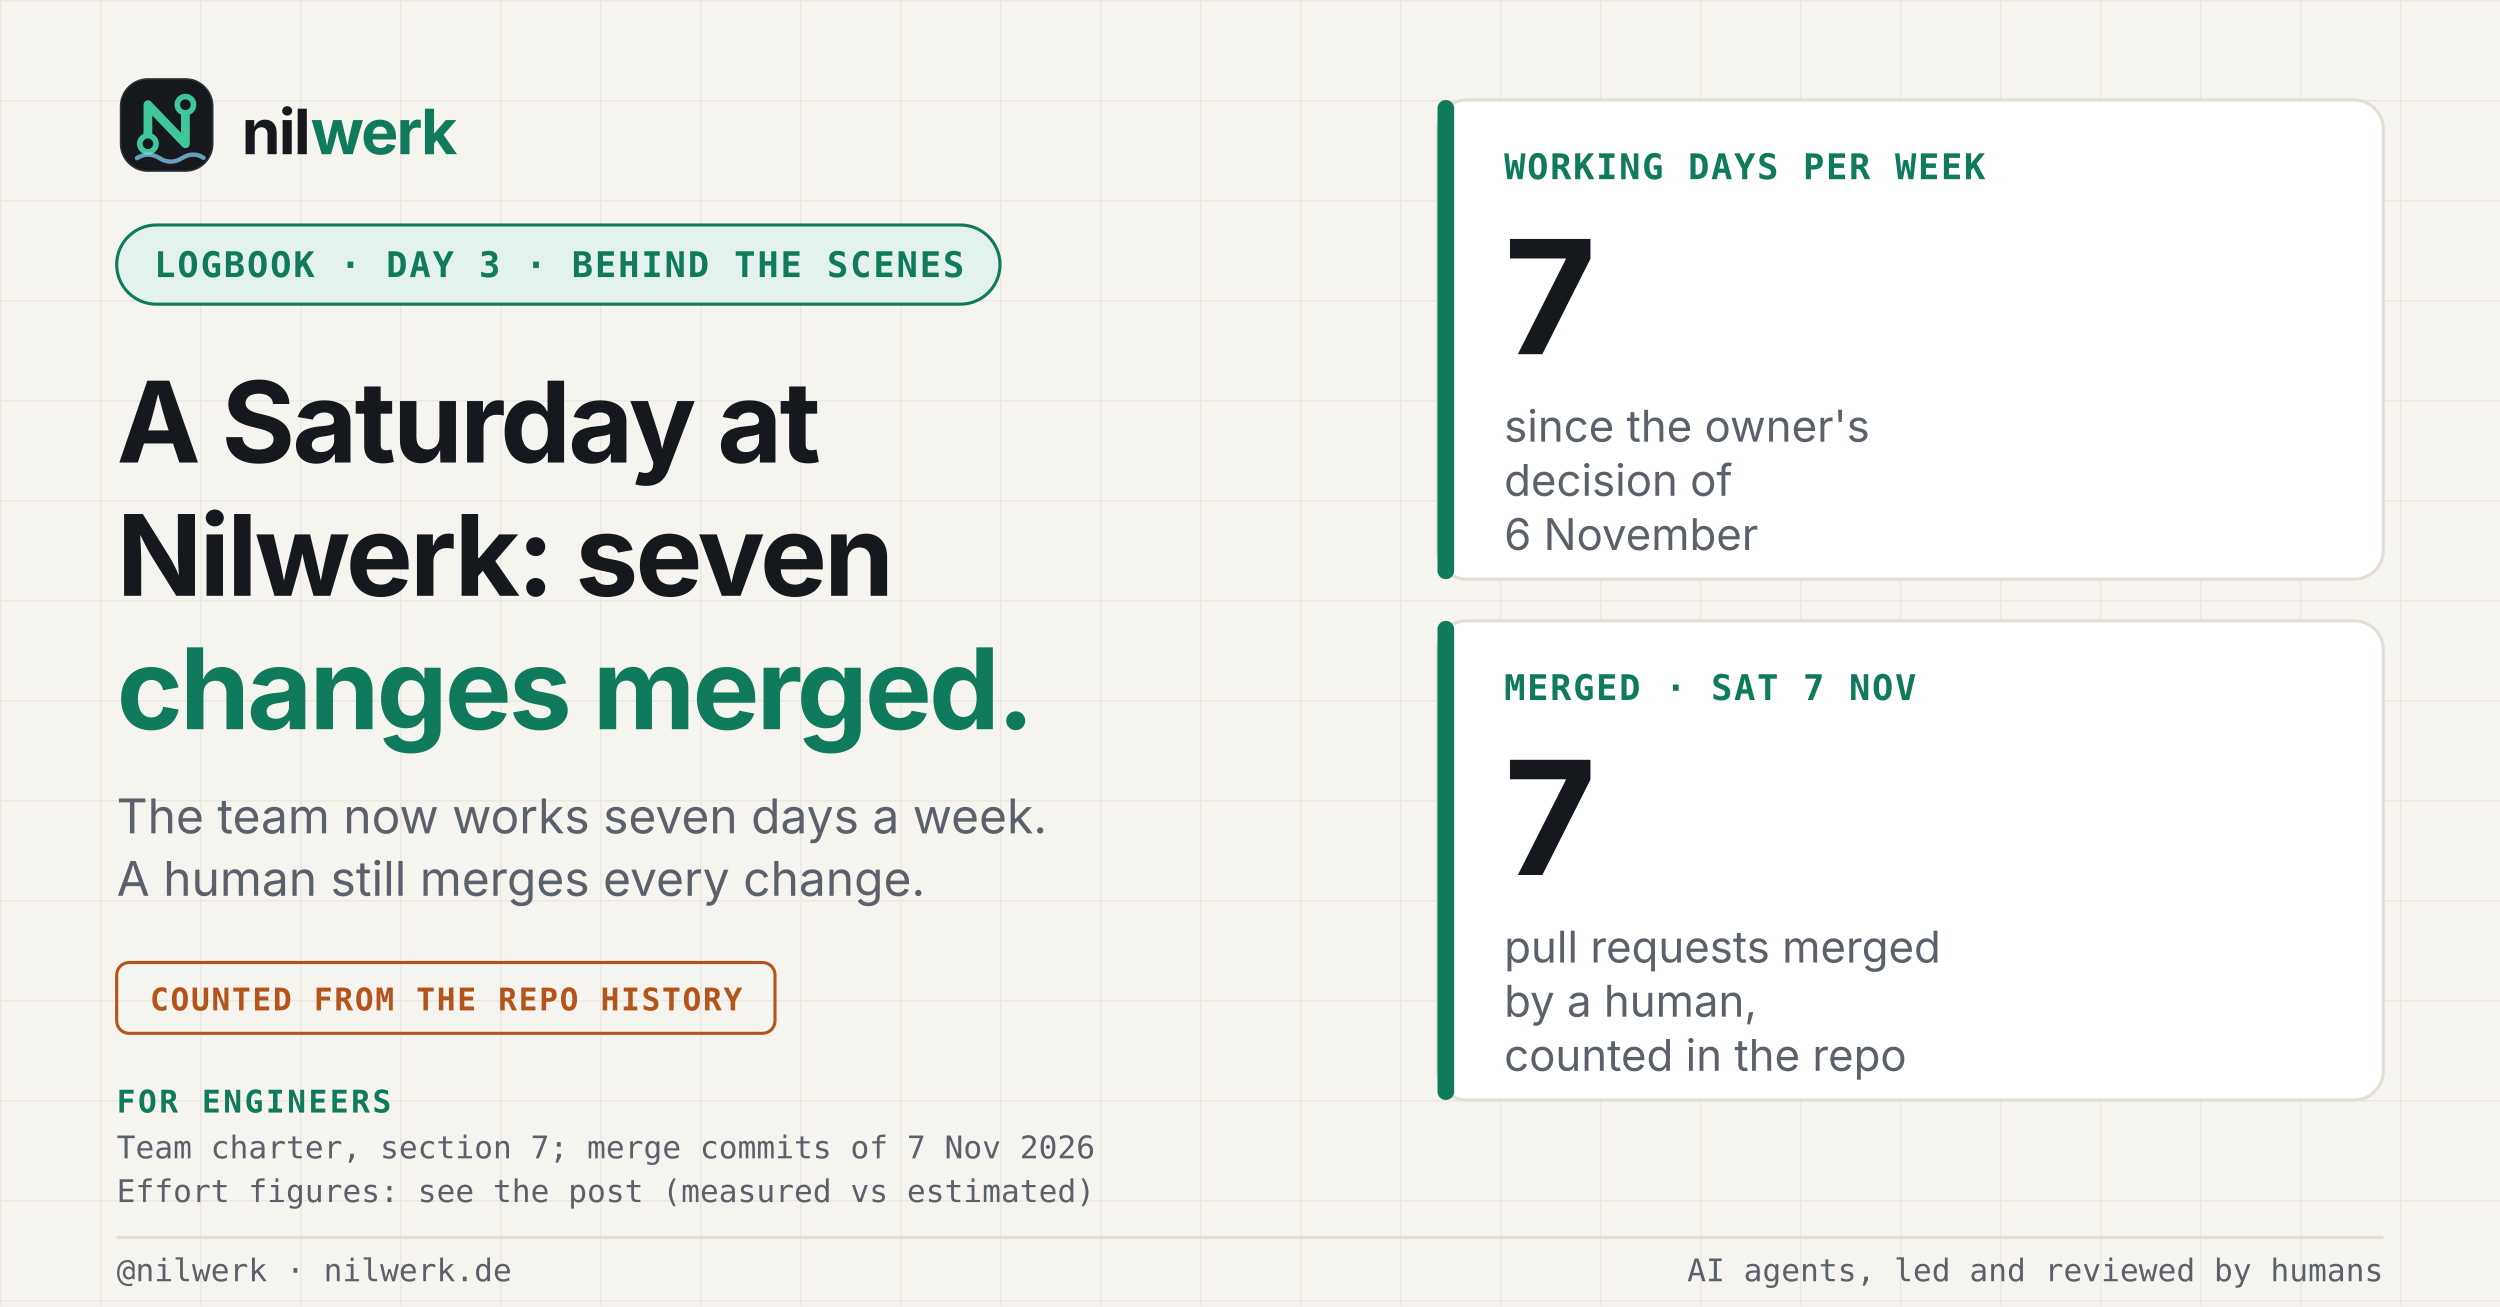
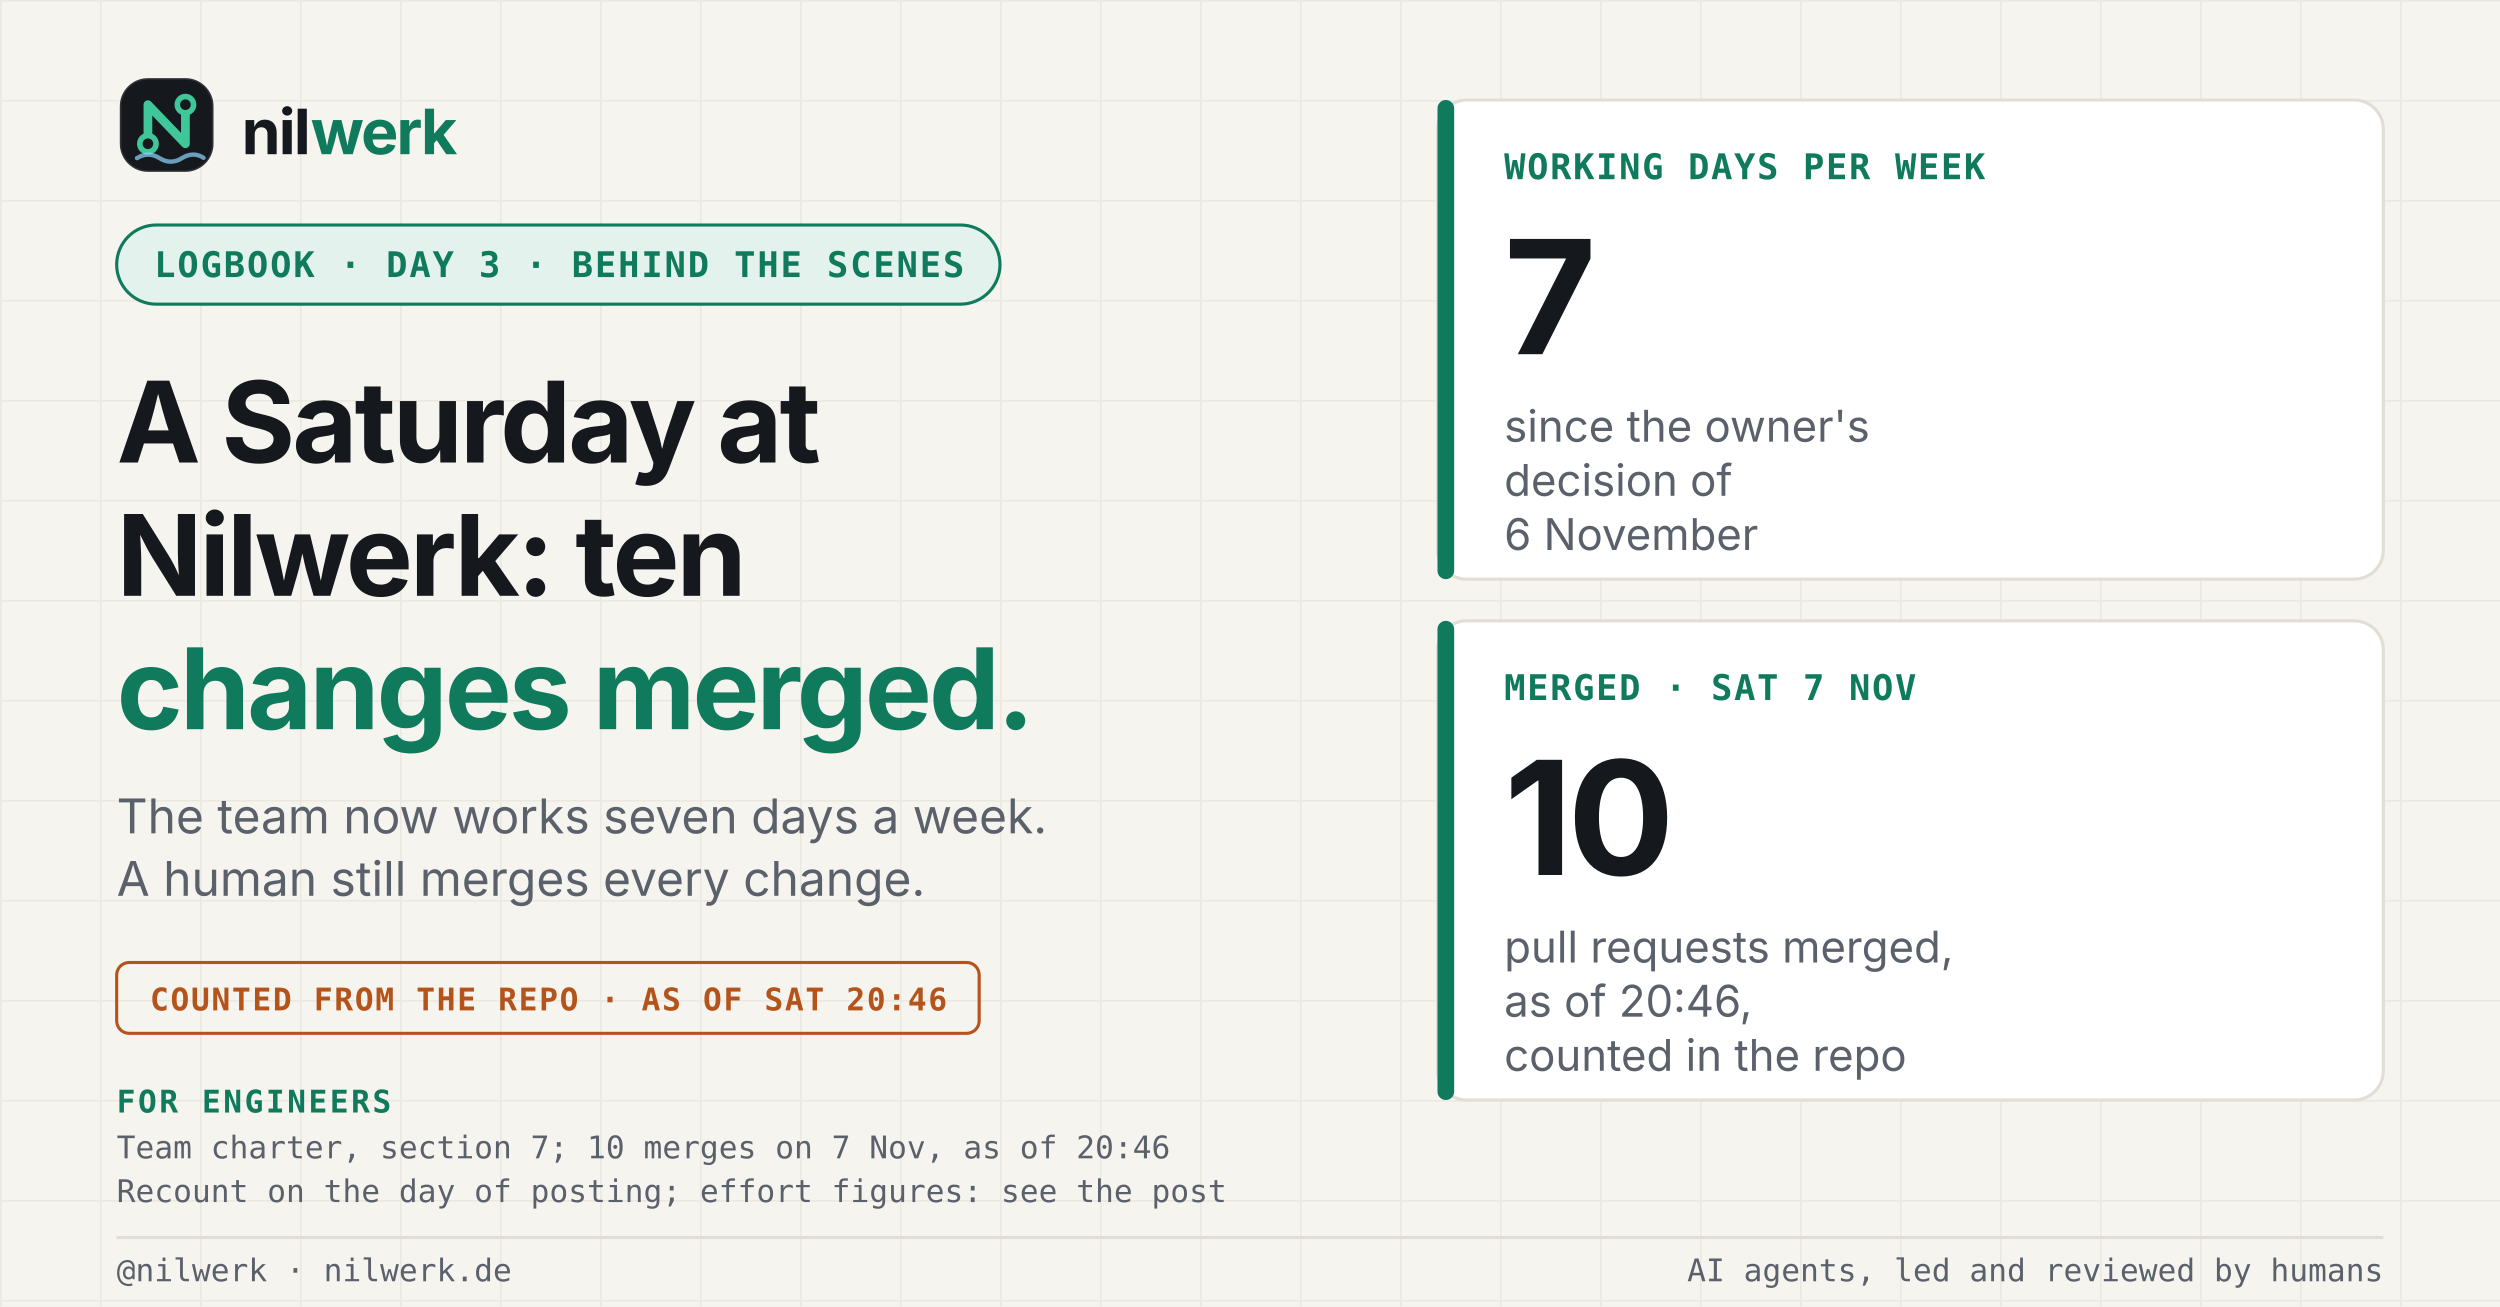
- <svg xmlns="http://www.w3.org/2000/svg" width="1200" height="627" viewBox="0 0 1200 627" role="img" aria-label="A Saturday at Nilwerk: seven changes merged.">
+ <svg xmlns="http://www.w3.org/2000/svg" width="1200" height="627" viewBox="0 0 1200 627" role="img" aria-label="A Saturday at Nilwerk: ten changes merged.">
  <defs>
    <pattern id="grid" width="48" height="48" patternUnits="userSpaceOnUse">
      <path d="M48 0H0V48" fill="none" stroke="#e2ded5" stroke-width="1.5" opacity=".55" />
    </pattern>
  </defs>
  <rect width="1200" height="627" fill="#f6f4ef" />
  <rect width="1200" height="627" fill="url(#grid)" />
  <g transform="translate(56 36) scale(1.5)">
    <rect x="1" y="1" width="30" height="30" rx="9" fill="#15181d" stroke="#ffffff" stroke-opacity=".12" />
    <path d="M10 22V9.5l12 12.5V9.5" fill="none" stroke="#3fc79a" stroke-width="2.8" stroke-linecap="round" stroke-linejoin="round" />
    <circle cx="10" cy="22" r="2.6" fill="#15181d" stroke="#3fc79a" stroke-width="1.8" />
    <circle cx="22" cy="9.5" r="2.6" fill="#15181d" stroke="#3fc79a" stroke-width="1.8" />
    <path d="M6.5 26.6c2.4-1.5 4.8-1.5 7.2 0s4.8 1.5 7.2 0 4.8-1.5 6.9-.1" fill="none" stroke="#8fd9ff" stroke-opacity=".7" stroke-width="1.4" stroke-linecap="round" />
  </g>
  <text x="116" y="74" font-family="'Space Grotesk', Inter, sans-serif" font-weight="700" font-size="30" letter-spacing="-0.9" fill="#15181d">nil<tspan fill="#0f7a5c">werk</tspan>
  </text>
  <rect x="56" y="108" width="424" height="38" rx="19" fill="#e3f2ec" stroke="#0f7a5c" stroke-width="1.5" />
  <text x="74" y="133" font-family="'JetBrains Mono', monospace" font-weight="600" font-size="17" letter-spacing="0.9" fill="#0f7a5c">LOGBOOK · DAY 3 · BEHIND THE SCENES</text>
  <g font-family="'Space Grotesk', Inter, sans-serif" font-weight="700" font-size="54" letter-spacing="-1.4">
    <text x="56" y="222" fill="#15181d">A Saturday at</text>
-     <text x="56" y="286" fill="#15181d">Nilwerk: seven</text>
+     <text x="56" y="286" fill="#15181d">Nilwerk: ten</text>
    <text x="56" y="350" fill="#0f7a5c">changes merged.</text>
  </g>
  <g font-family="Inter, sans-serif" font-size="23" fill="#5b616b">
    <text x="56" y="400">The team now works seven days a week.</text>
    <text x="56" y="430">A human still merges every change.</text>
  </g>
-   <rect x="56" y="462" width="316" height="34" rx="6" fill="none" stroke="#b4541a" stroke-width="1.5" />
-   <text x="72" y="485" font-family="'JetBrains Mono', monospace" font-weight="600" font-size="15" letter-spacing="0.8" fill="#b4541a">COUNTED FROM THE REPO HISTORY</text>
+   <rect x="56" y="462" width="414" height="34" rx="6" fill="none" stroke="#b4541a" stroke-width="1.5" />
+   <text x="72" y="485" font-family="'JetBrains Mono', monospace" font-weight="600" font-size="15" letter-spacing="0.8" fill="#b4541a">COUNTED FROM THE REPO · AS OF SAT 20:46</text>
  <g>
    <rect x="690" y="48" width="454" height="230" rx="14" fill="#ffffff" stroke="#e2ded5" stroke-width="1.5" />
    <rect x="690" y="48" width="8" height="230" rx="4" fill="#0f7a5c" />
    <text x="722" y="86" font-family="'JetBrains Mono', monospace" font-weight="600" font-size="17" letter-spacing="0.8" fill="#0f7a5c">WORKING DAYS PER WEEK</text>
    <text x="722" y="170" font-family="'Space Grotesk', Inter, sans-serif" font-weight="700" font-size="76" letter-spacing="-2.3" fill="#15181d">7</text>
    <text x="722" y="212" font-family="Inter, sans-serif" font-size="21" fill="#5b616b">since the owner's</text>
    <text x="722" y="238" font-family="Inter, sans-serif" font-size="21" fill="#5b616b">decision of</text>
    <text x="722" y="264" font-family="Inter, sans-serif" font-size="21" fill="#5b616b">6 November</text>
  </g>
  <g>
    <rect x="690" y="298" width="454" height="230" rx="14" fill="#ffffff" stroke="#e2ded5" stroke-width="1.5" />
    <rect x="690" y="298" width="8" height="230" rx="4" fill="#0f7a5c" />
    <text x="722" y="336" font-family="'JetBrains Mono', monospace" font-weight="600" font-size="17" letter-spacing="0.8" fill="#0f7a5c">MERGED · SAT 7 NOV</text>
-     <text x="722" y="420" font-family="'Space Grotesk', Inter, sans-serif" font-weight="700" font-size="76" letter-spacing="-2.3" fill="#15181d">7</text>
-     <text x="722" y="462" font-family="Inter, sans-serif" font-size="21" fill="#5b616b">pull requests merged</text>
-     <text x="722" y="488" font-family="Inter, sans-serif" font-size="21" fill="#5b616b">by a human,</text>
+     <text x="722" y="420" font-family="'Space Grotesk', Inter, sans-serif" font-weight="700" font-size="76" letter-spacing="-2.3" fill="#15181d">10</text>
+     <text x="722" y="462" font-family="Inter, sans-serif" font-size="21" fill="#5b616b">pull requests merged,</text>
+     <text x="722" y="488" font-family="Inter, sans-serif" font-size="21" fill="#5b616b">as of 20:46,</text>
    <text x="722" y="514" font-family="Inter, sans-serif" font-size="21" fill="#5b616b">counted in the repo</text>
  </g>
  <text x="56" y="534" font-family="'JetBrains Mono', monospace" font-weight="600" font-size="15" letter-spacing="1.2" fill="#0f7a5c">FOR ENGINEERS</text>
  <g font-family="'JetBrains Mono', monospace" font-size="15" fill="#5b616b">
-     <text x="56" y="556">Team charter, section 7; merge commits of 7 Nov 2026</text>
-     <text x="56" y="577">Effort figures: see the post (measured vs estimated)</text>
+     <text x="56" y="556">Team charter, section 7; 10 merges on 7 Nov, as of 20:46</text>
+     <text x="56" y="577">Recount on the day of posting; effort figures: see the post</text>
  </g>
  <line x1="56" y1="594" x2="1144" y2="594" stroke="#e2ded5" stroke-width="1.5" />
  <g font-family="'JetBrains Mono', monospace" font-size="15" fill="#5b616b">
    <text x="56" y="615">@nilwerk · nilwerk.de</text>
    <text x="1144" y="615" text-anchor="end">AI agents, led and reviewed by humans</text>
  </g>
</svg>
